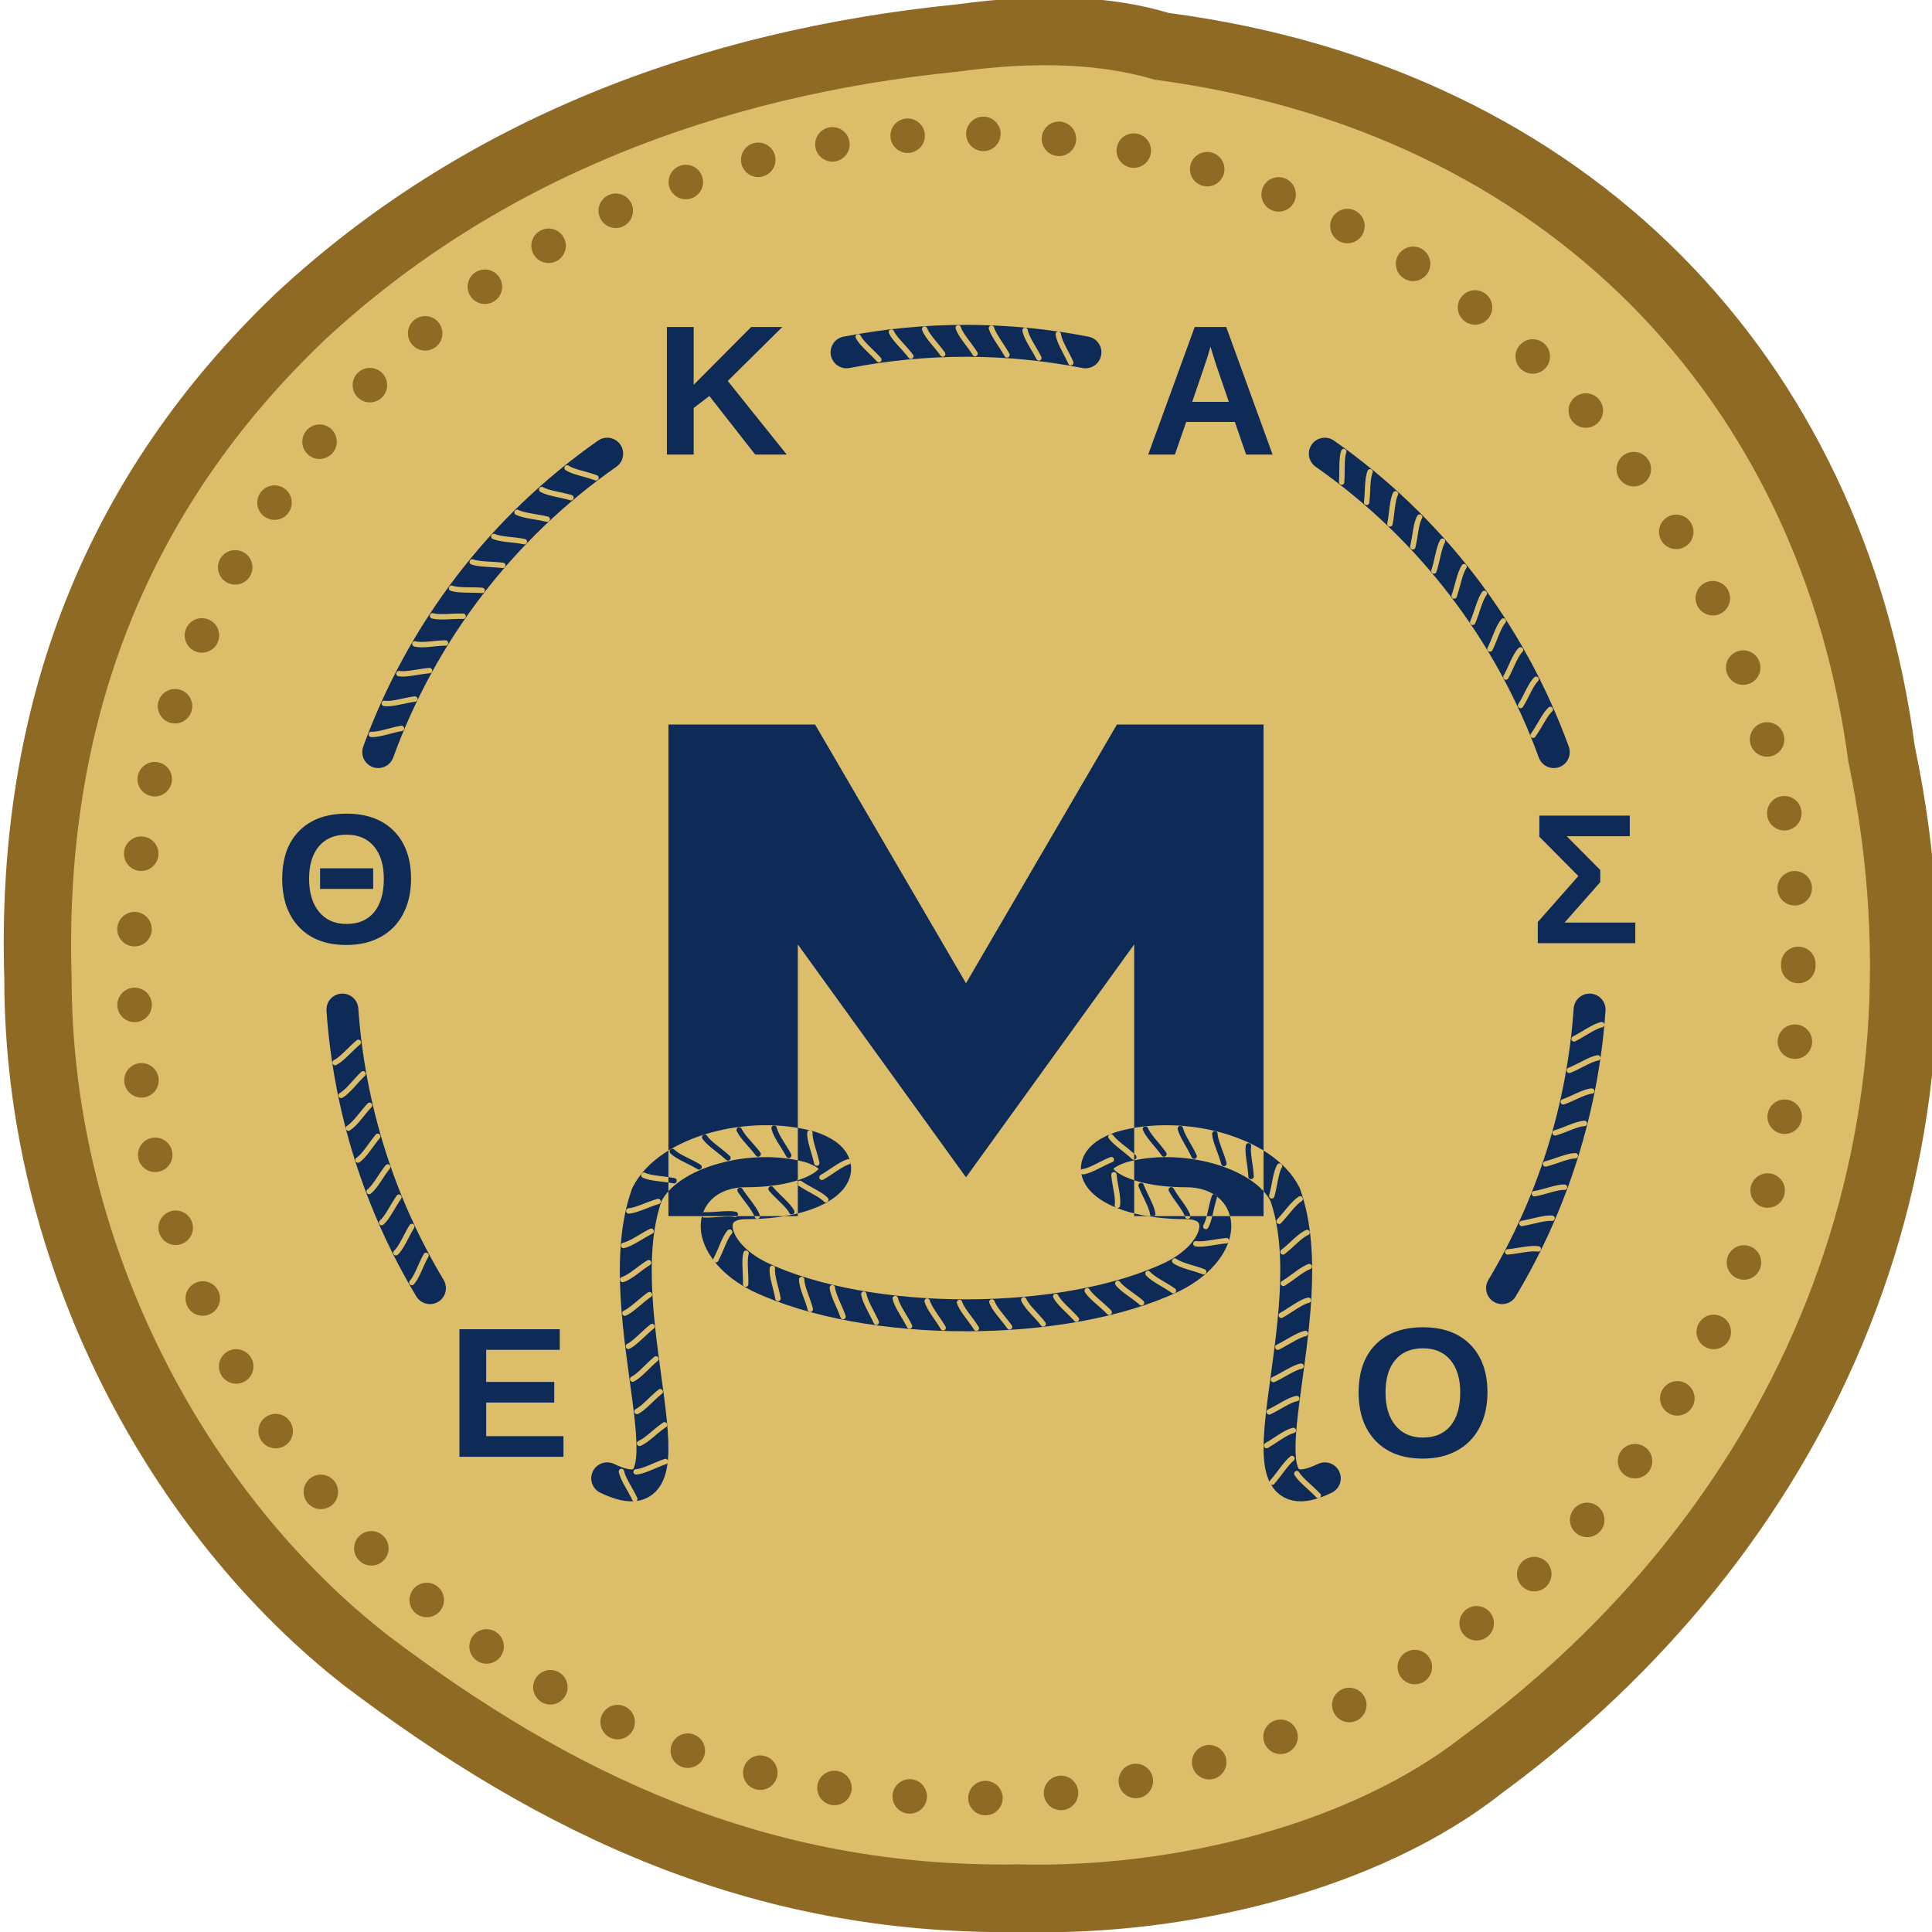
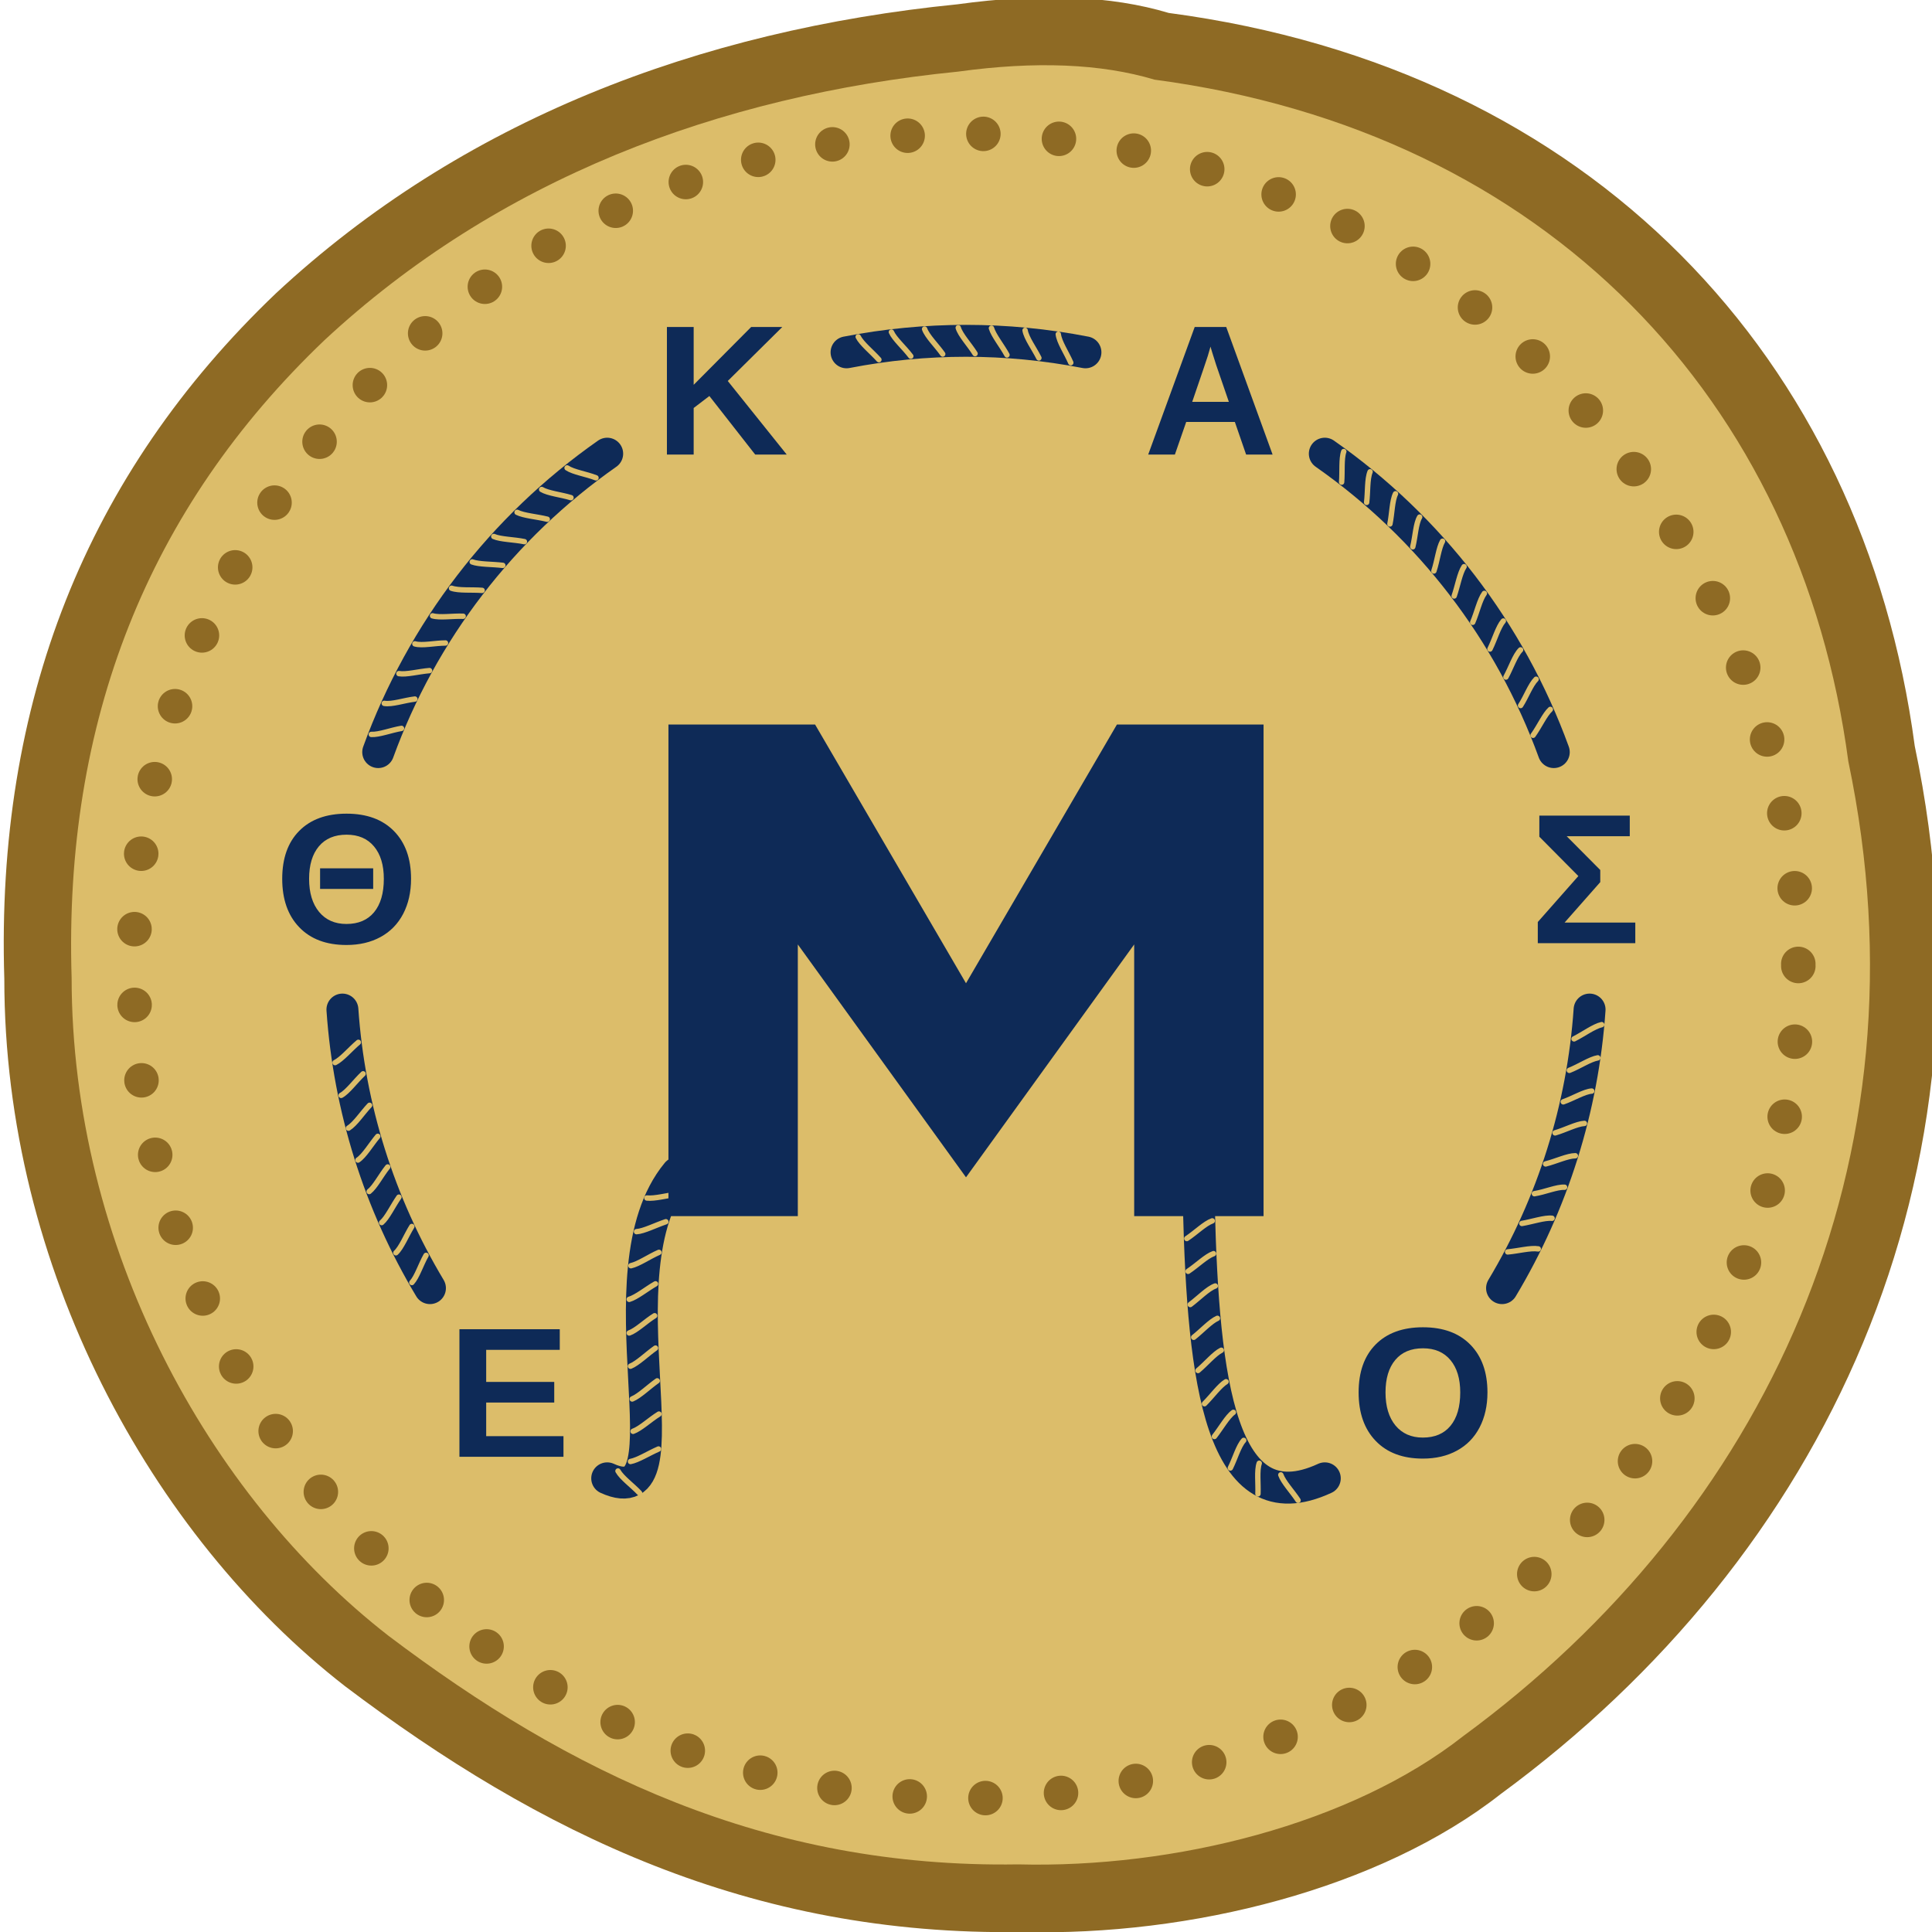
<svg xmlns="http://www.w3.org/2000/svg" xmlns:xlink="http://www.w3.org/1999/xlink" viewBox="176 96 448 448">
  <defs>
    <path id="rim" d="M398 97 Q427 93 447 99 C545 112 608 179 620 269 C641 369 599 457 524 512 C496 534 452 545 413 544 C350 545 301 521 256 487 C211 452 177 390 177 323 C175 259 196 206 240 164 C283 124 338 103 398 97Z" />
-     <clipPath id="mu-face">
-       <use xlink:href="#central-mu" />
-     </clipPath>
-     <path id="mu-rope" d="M316.8 438.8C340.0 450.0 316.0 401.0 326.0 373.0C331.0 363.0 350.0 358.0 364.0 362.0C376.0 366.0 368.0 375.0 349.0 375.0C339.0 375.0 340.0 386.0 352.0 392.0C377.0 404.0 423.0 404.0 448.0 392.0C460.0 386.0 461.0 375.0 451.0 375.0C432.0 375.0 424.0 366.0 436.0 362.0C450.0 358.0 469.0 363.0 474.0 373.0C484.0 401.0 460.0 450.0 483.2 438.8" />
-     <path id="mu-rope-twist" d="M320.1 437.2C320.4 438.9 322.2 441.4 323.2 443.6M323.5 437.3C325.3 437.2 327.9 435.7 330.3 434.9M324.3 430.7C326.0 430.0 328.0 427.8 330.1 426.4M323.7 423.3C325.3 422.5 327.2 420.2 329.1 418.7M322.7 415.8C324.3 415.0 326.2 412.7 328.1 411.1M321.7 408.2C323.3 407.4 325.2 405.2 327.2 403.6M320.9 400.5C322.5 399.8 324.6 397.6 326.6 396.2M320.4 392.7C322.1 392.2 324.3 390.1 326.4 388.8M320.6 384.8C322.4 384.4 324.8 382.6 327.0 381.5M321.8 376.8C323.5 376.7 326.2 375.3 328.6 374.6M325.3 368.5C326.9 369.3 329.9 369.3 332.3 369.8M331.9 363.0C333.2 364.3 336.0 365.3 338.1 366.6M339.4 359.7C340.4 361.2 343.0 362.8 344.8 364.5M347.4 358.0C348.1 359.6 350.3 361.6 351.8 363.6M355.5 357.6C355.9 359.4 357.7 361.7 358.9 363.9M363.8 358.7C363.7 360.5 364.9 363.3 365.4 365.7M372.7 365.4C371.0 365.9 368.7 367.8 366.6 369.0M367.5 374.2C366.3 372.9 363.5 371.8 361.5 370.4M359.6 377.0C358.8 375.4 356.4 373.6 354.8 371.7M351.6 378.0C351.0 376.3 349.0 374.1 347.6 372.0M346.5 377.6C344.7 377.2 341.8 377.8 339.3 377.7M345.2 381.7C344.0 383.0 343.2 385.9 342.0 388.1M349.0 386.6C348.5 388.4 349.0 391.3 348.9 393.8M355.1 390.1C354.9 391.9 356.0 394.7 356.4 397.1M361.9 392.7C361.9 394.5 363.3 397.2 363.9 399.6M369.0 394.6C369.2 396.4 370.7 399.0 371.5 401.3M376.3 396.1C376.6 397.9 378.2 400.4 379.2 402.6M383.6 397.1C384.0 398.9 385.8 401.3 386.9 403.5M391.0 397.7C391.5 399.5 393.5 401.8 394.7 403.9M398.5 398.0C399.0 399.7 401.1 401.9 402.4 404.0M406.0 397.9C406.6 399.6 408.7 401.7 410.1 403.7M413.4 397.4C414.1 399.1 416.4 401.0 417.9 403.0M420.8 396.6C421.6 398.2 423.9 400.0 425.6 401.9M428.1 395.3C429.0 396.8 431.5 398.5 433.2 400.3M435.2 393.6C436.2 395.0 438.9 396.5 440.7 398.1M442.2 391.3C443.3 392.6 446.1 393.9 448.1 395.3M448.4 388.4C449.9 389.5 452.8 390.0 455.1 390.9M453.3 384.4C455.0 384.7 457.9 383.9 460.4 383.7M455.6 380.4C456.5 378.9 456.8 375.9 457.6 373.5M451.4 378.0C450.9 376.3 448.8 374.1 447.6 371.9M443.3 377.5C443.1 375.8 441.5 373.2 440.6 370.9M435.1 375.5C435.4 373.7 434.5 370.8 434.3 368.4M427.1 367.7C428.9 367.5 431.4 365.8 433.7 364.9M433.6 359.6C434.6 361.0 437.1 362.6 438.9 364.3M441.6 357.8C442.3 359.5 444.5 361.6 445.9 363.6M449.7 357.7C450.1 359.4 451.9 361.9 452.9 364.1M457.7 358.9C457.8 360.7 459.2 363.4 459.8 365.8M465.5 361.7C465.2 363.4 466.0 366.3 466.1 368.8M472.7 366.4C471.8 367.9 471.6 370.9 470.9 373.3M477.5 374.0C476.0 374.9 474.3 377.4 472.6 379.2M479.1 381.8C477.4 382.5 475.5 384.8 473.5 386.3M479.6 389.7C477.9 390.3 475.7 392.3 473.6 393.6M479.4 397.5C477.6 397.9 475.3 399.8 473.1 401.0M478.7 405.2C476.9 405.6 474.5 407.3 472.3 408.4M477.7 412.8C476.0 413.1 473.5 414.9 471.3 415.9M476.7 420.3C474.9 420.6 472.5 422.4 470.3 423.4M475.9 427.7C474.1 428.1 471.8 430.0 469.7 431.2M475.6 434.2C474.2 435.3 472.6 437.9 471.0 439.7M476.7 437.7C477.6 439.2 480.0 441.0 481.7 442.8" />
+     <path id="mu-rope" d="M316.8 438.8C337.0 448.0 314.0 391.0 333.0 368.0L346 364V281L400 347L454 281V376C455.0 416.0 459.0 450.0 483.2 438.8" />
+     <path id="mu-rope-twist" d="M319.3 437.1C320.2 438.7 322.6 440.4 324.3 442.2M322.2 434.9C323.9 434.6 326.4 433.0 328.7 432.0M322.8 427.9C324.5 427.3 326.7 425.2 328.8 423.9M322.6 420.4C324.3 419.7 326.4 417.6 328.4 416.2M322.2 412.8C323.9 412.1 326.0 410.0 328.0 408.6M321.9 405.1C323.6 404.5 325.7 402.4 327.8 401.1M321.9 397.3C323.6 396.8 325.9 394.9 328.0 393.7M322.3 389.5C324.1 389.1 326.5 387.4 328.8 386.4M323.6 381.6C325.3 381.5 328.0 380.1 330.4 379.3M326.0 373.8C327.8 374.0 330.7 373.2 333.1 372.9M457.1 379.1C455.4 379.7 453.3 381.8 451.2 383.2M457.4 386.7C455.7 387.3 453.6 389.4 451.5 390.8M457.8 394.2C456.1 394.8 454.0 397.0 452.0 398.5M458.3 401.7C456.7 402.4 454.7 404.6 452.8 406.1M459.2 409.1C457.6 409.9 455.7 412.2 453.8 413.8M460.3 416.4C458.8 417.3 457.1 419.7 455.3 421.5M462.0 423.5C460.6 424.5 459.1 427.2 457.6 429.1M464.4 430.0C463.2 431.3 462.4 434.2 461.3 436.4M468.0 435.3C467.4 437.0 467.8 440.0 467.7 442.4M473.0 438.0C473.6 439.7 475.7 441.9 477.0 443.9" />
  </defs>
  <use xlink:href="#rim" fill="#8e6a24" />
  <use xlink:href="#rim" fill="#dcbd6a" transform="translate(400 320) scale(.93) translate(-400 -320)" />
  <circle cx="400" cy="320" r="193" fill="none" stroke="#8e6a24" stroke-width="8" stroke-linecap="round" stroke-dasharray="0 17.57" />
-   <path id="central-mu" fill="#0e2a57" aria-label="Μ" d="M331 264H365L400 324L435 264H469V378H439V315L400 369L361 315V378H331Z" />
-   <g aria-label="Twisted rope between the letters tying around the Greek mu" fill="none" stroke-linecap="round" stroke-linejoin="round">
+   <g aria-label="Twisted rope between the letters passing behind the Greek mu" fill="none" stroke-linecap="round" stroke-linejoin="round">
    <path d="M372.3 177.7A145 145 0 0 1 427.7 177.7" stroke="#0e2a57" stroke-width="7.4" />
    <path d="M375.0 174.1C375.8 175.7 378.2 177.6 379.8 179.4M382.7 173.0C383.4 174.6 385.7 176.6 387.2 178.6M390.4 172.3C391.0 174.0 393.2 176.1 394.6 178.1M398.2 172.0C398.7 173.7 400.8 175.9 402.1 178.0M405.9 172.1C406.4 173.8 408.3 176.1 409.5 178.3M413.7 172.6C414.0 174.4 415.8 176.8 416.9 179.0M421.4 173.5C421.6 175.3 423.3 177.8 424.3 180.1" stroke="#dcbd6a" stroke-width="1.25" />
    <path d="M483.2 201.2A145 145 0 0 1 536.3 270.4" stroke="#0e2a57" stroke-width="7.4" />
    <path d="M487.6 200.7C487.0 202.4 487.3 205.4 487.1 207.8M493.7 205.4C493.0 207.1 493.2 210.1 492.9 212.5M499.6 210.5C498.8 212.1 498.8 215.1 498.3 217.5M505.2 215.9C504.3 217.4 504.2 220.4 503.6 222.8M510.5 221.5C509.6 223.1 509.3 226.0 508.5 228.4M515.5 227.4C514.5 228.9 514.0 231.9 513.2 234.2M520.2 233.6C519.1 235.1 518.5 238.0 517.5 240.3M524.6 240.0C523.4 241.4 522.6 244.3 521.5 246.5M528.6 246.7C527.3 248.0 526.4 250.8 525.2 253.0M532.2 253.5C530.9 254.8 529.9 257.6 528.6 259.6M535.5 260.5C534.2 261.7 533.0 264.4 531.5 266.5" stroke="#dcbd6a" stroke-width="1.25" />
    <path d="M544.6 330.1A145 145 0 0 1 524.3 394.7" stroke="#0e2a57" stroke-width="7.4" />
    <path d="M547.4 333.6C545.6 334.0 543.2 335.8 541.0 336.9M546.5 341.3C544.7 341.6 542.2 343.3 539.9 344.2M545.1 349.0C543.4 349.1 540.8 350.7 538.5 351.5M543.4 356.5C541.6 356.6 539.0 358.0 536.6 358.7M541.3 364.0C539.5 364.0 536.8 365.3 534.4 365.9M538.8 371.3C537.0 371.2 534.3 372.4 531.8 372.8M535.9 378.5C534.2 378.3 531.3 379.3 528.9 379.7M532.7 385.6C530.9 385.3 528.0 386.1 525.6 386.3" stroke="#dcbd6a" stroke-width="1.25" />
    <path d="M275.7 394.7A145 145 0 0 1 255.4 330.1" stroke="#0e2a57" stroke-width="7.4" />
    <path d="M271.5 393.4C272.7 392.1 273.6 389.2 274.8 387.1M267.8 386.5C269.1 385.3 270.2 382.5 271.5 380.4M264.5 379.5C265.8 378.4 267.1 375.6 268.5 373.6M261.6 372.3C263.0 371.2 264.3 368.6 265.9 366.6M259.0 365.0C260.5 364.0 262.0 361.4 263.6 359.5M256.8 357.6C258.4 356.6 260.0 354.1 261.7 352.3M255.1 350.0C256.6 349.2 258.4 346.7 260.2 345.0M253.7 342.4C255.3 341.6 257.2 339.3 259.1 337.7" stroke="#dcbd6a" stroke-width="1.25" />
    <path d="M263.7 270.4A145 145 0 0 1 316.8 201.2" stroke="#0e2a57" stroke-width="7.4" />
    <path d="M262.1 266.3C263.9 266.4 266.7 265.3 269.1 264.9M265.1 259.1C266.9 259.4 269.7 258.4 272.2 258.1M268.5 252.2C270.2 252.5 273.1 251.7 275.6 251.5M272.2 245.3C273.9 245.8 276.9 245.1 279.3 245.1M276.3 238.8C278.0 239.3 281.0 238.8 283.4 238.9M280.7 232.4C282.4 233.0 285.4 232.7 287.8 232.9M285.5 226.3C287.1 226.9 290.1 226.8 292.6 227.1M290.5 220.4C292.1 221.1 295.2 221.1 297.6 221.6M295.9 214.8C297.5 215.6 300.5 215.8 302.9 216.4M301.6 209.5C303.1 210.4 306.1 210.7 308.4 211.4M307.5 204.5C309.0 205.5 311.9 205.9 314.2 206.8" stroke="#dcbd6a" stroke-width="1.25" />
    <use xlink:href="#mu-rope" stroke="#0e2a57" stroke-width="7.4" />
    <use xlink:href="#mu-rope-twist" stroke="#dcbd6a" stroke-width="1.25" />
-     <g clip-path="url(#mu-face)">
-       <use xlink:href="#mu-rope" stroke="#dcbd6a" stroke-width="7.4" />
-       <use xlink:href="#mu-rope-twist" stroke="#0e2a57" stroke-width="1.25" />
-     </g>
  </g>
+   <path id="central-mu" fill="#0e2a57" aria-label="Μ" d="M331 264H365L400 324L435 264H469V378H439V315L400 369L361 315V378H331Z" />
  <g fill="#0e2a57" font-family="Arial, Helvetica, sans-serif" font-weight="700" text-anchor="middle">
    <g font-size="43" dominant-baseline="central">
      <text x="343.3" y="186.5">Κ</text>
      <text x="456.7" y="186.5">Α</text>
      <text x="256.4" y="299.8">Θ</text>
      <text x="543.6" y="299.8">Σ</text>
      <text x="294.0" y="418.9">Ε</text>
      <text x="506.0" y="418.9">Ο</text>
    </g>
  </g>
</svg>
